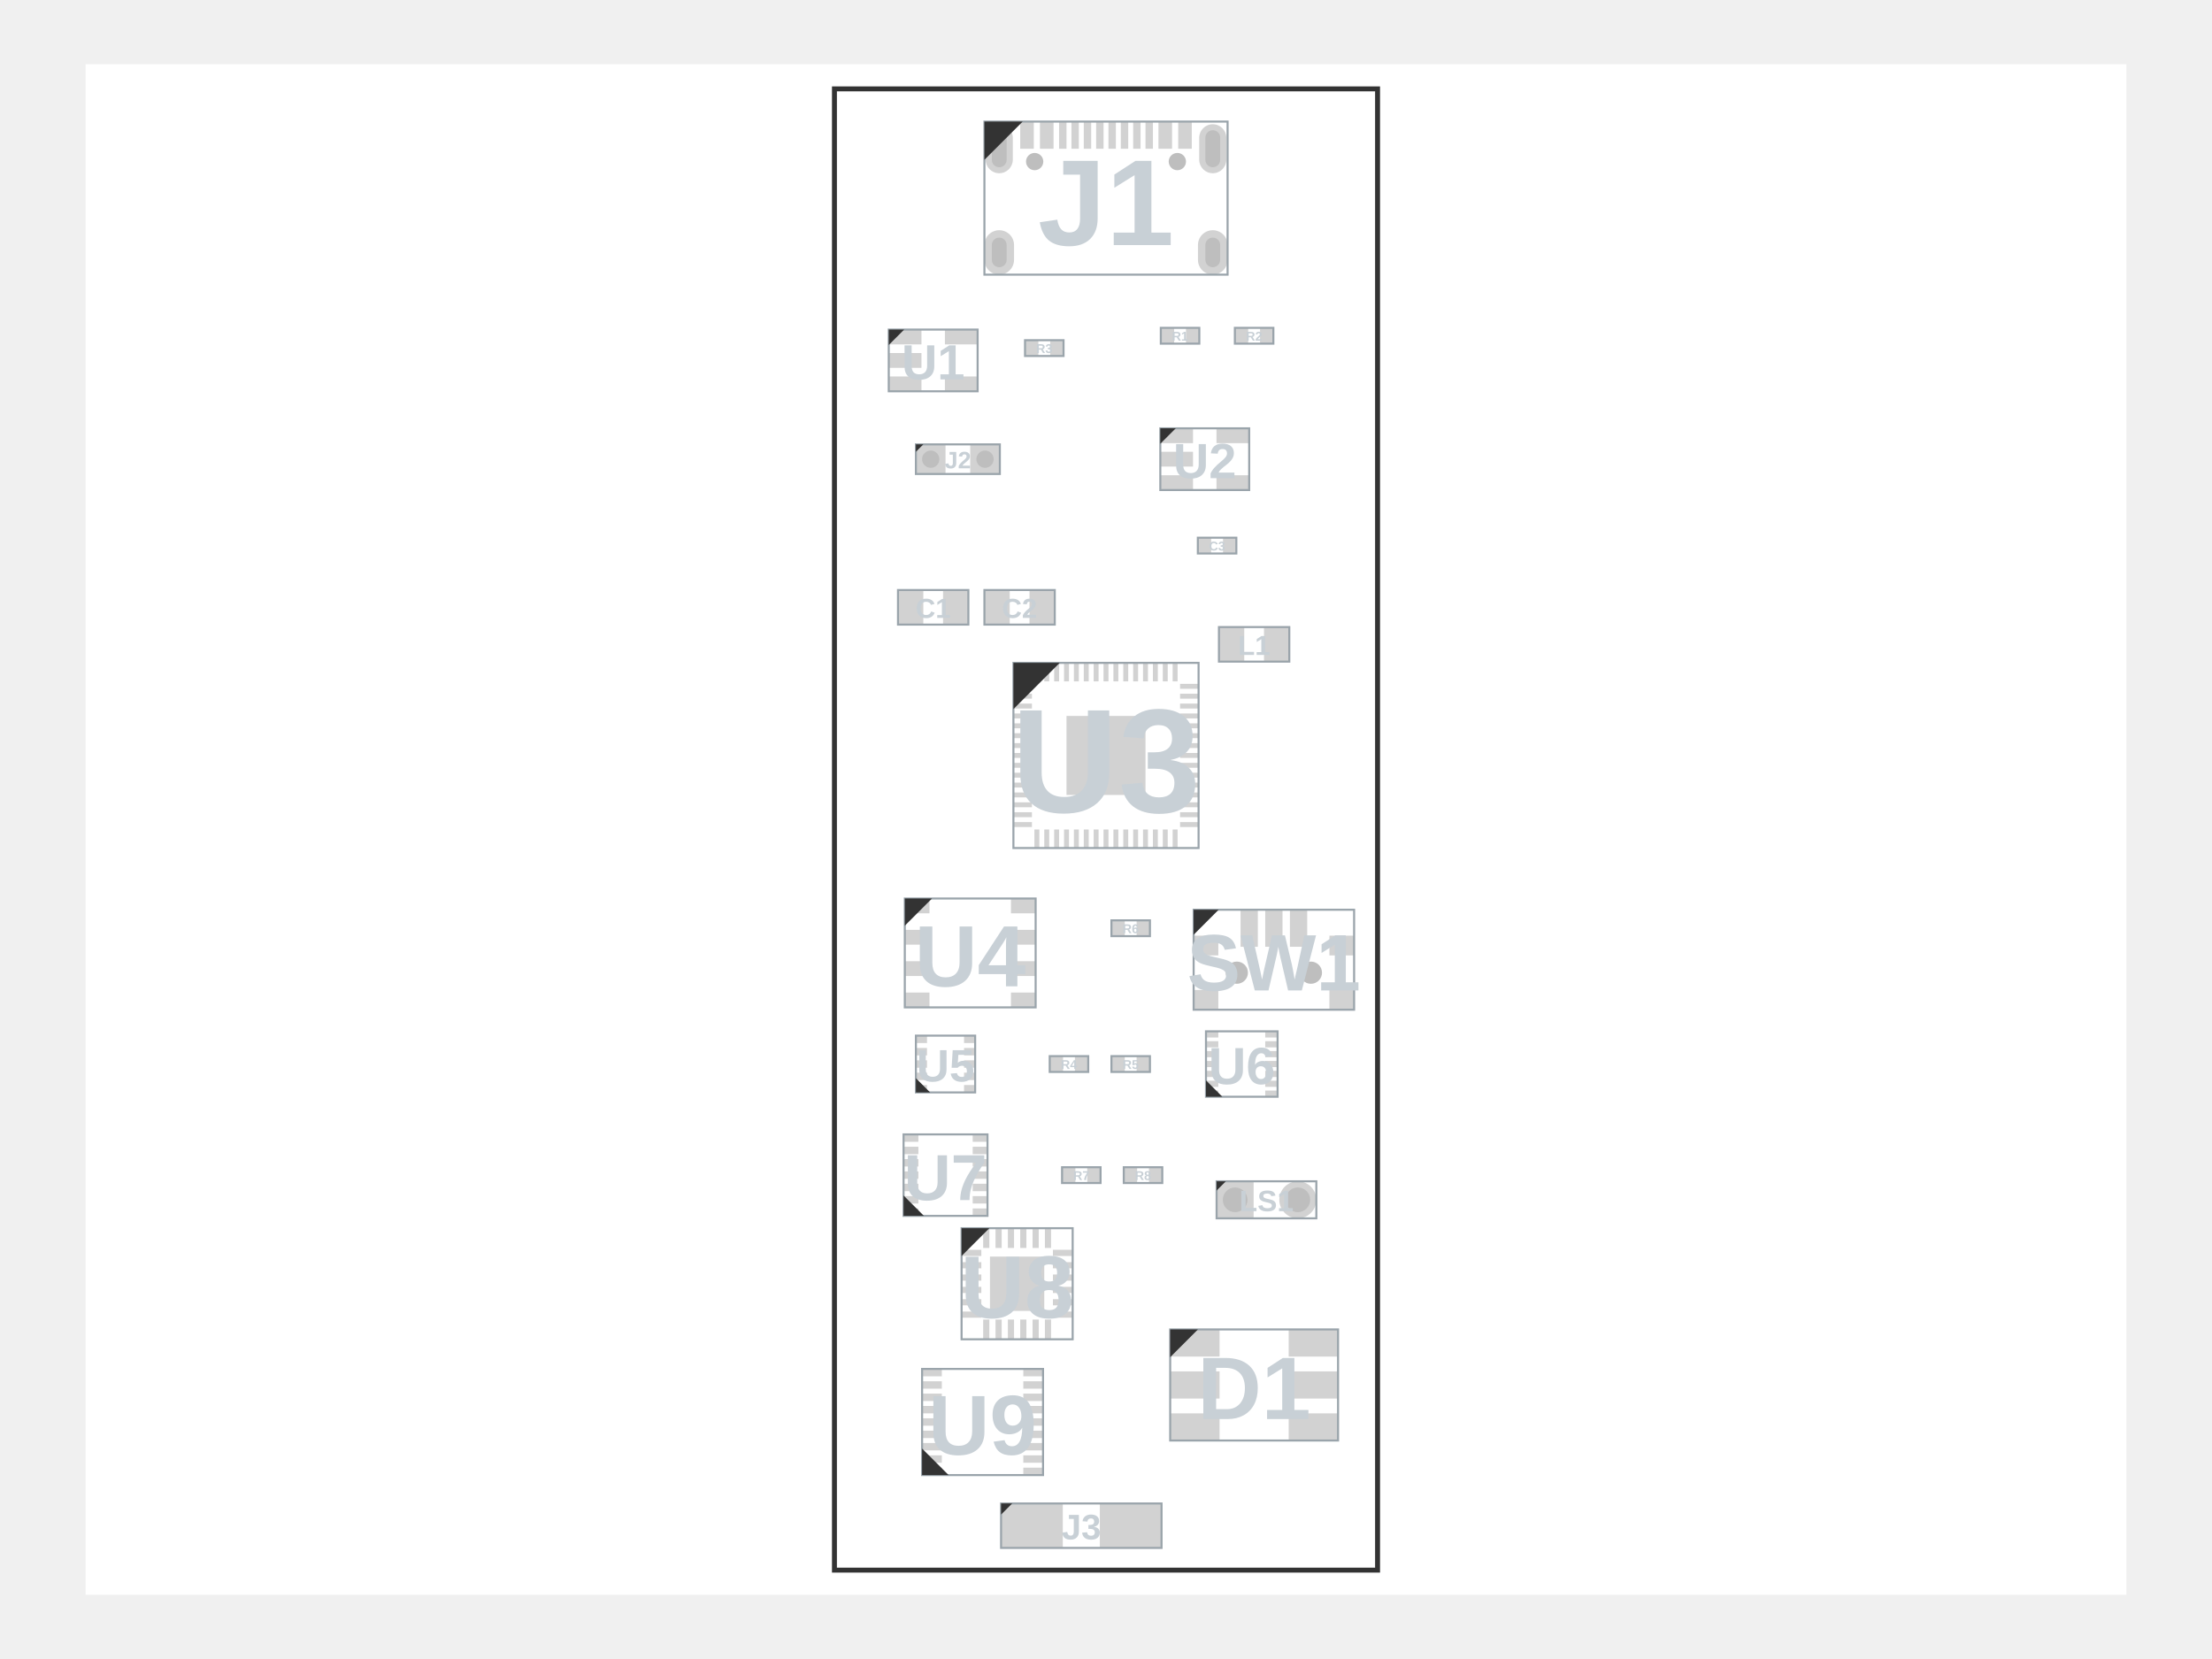
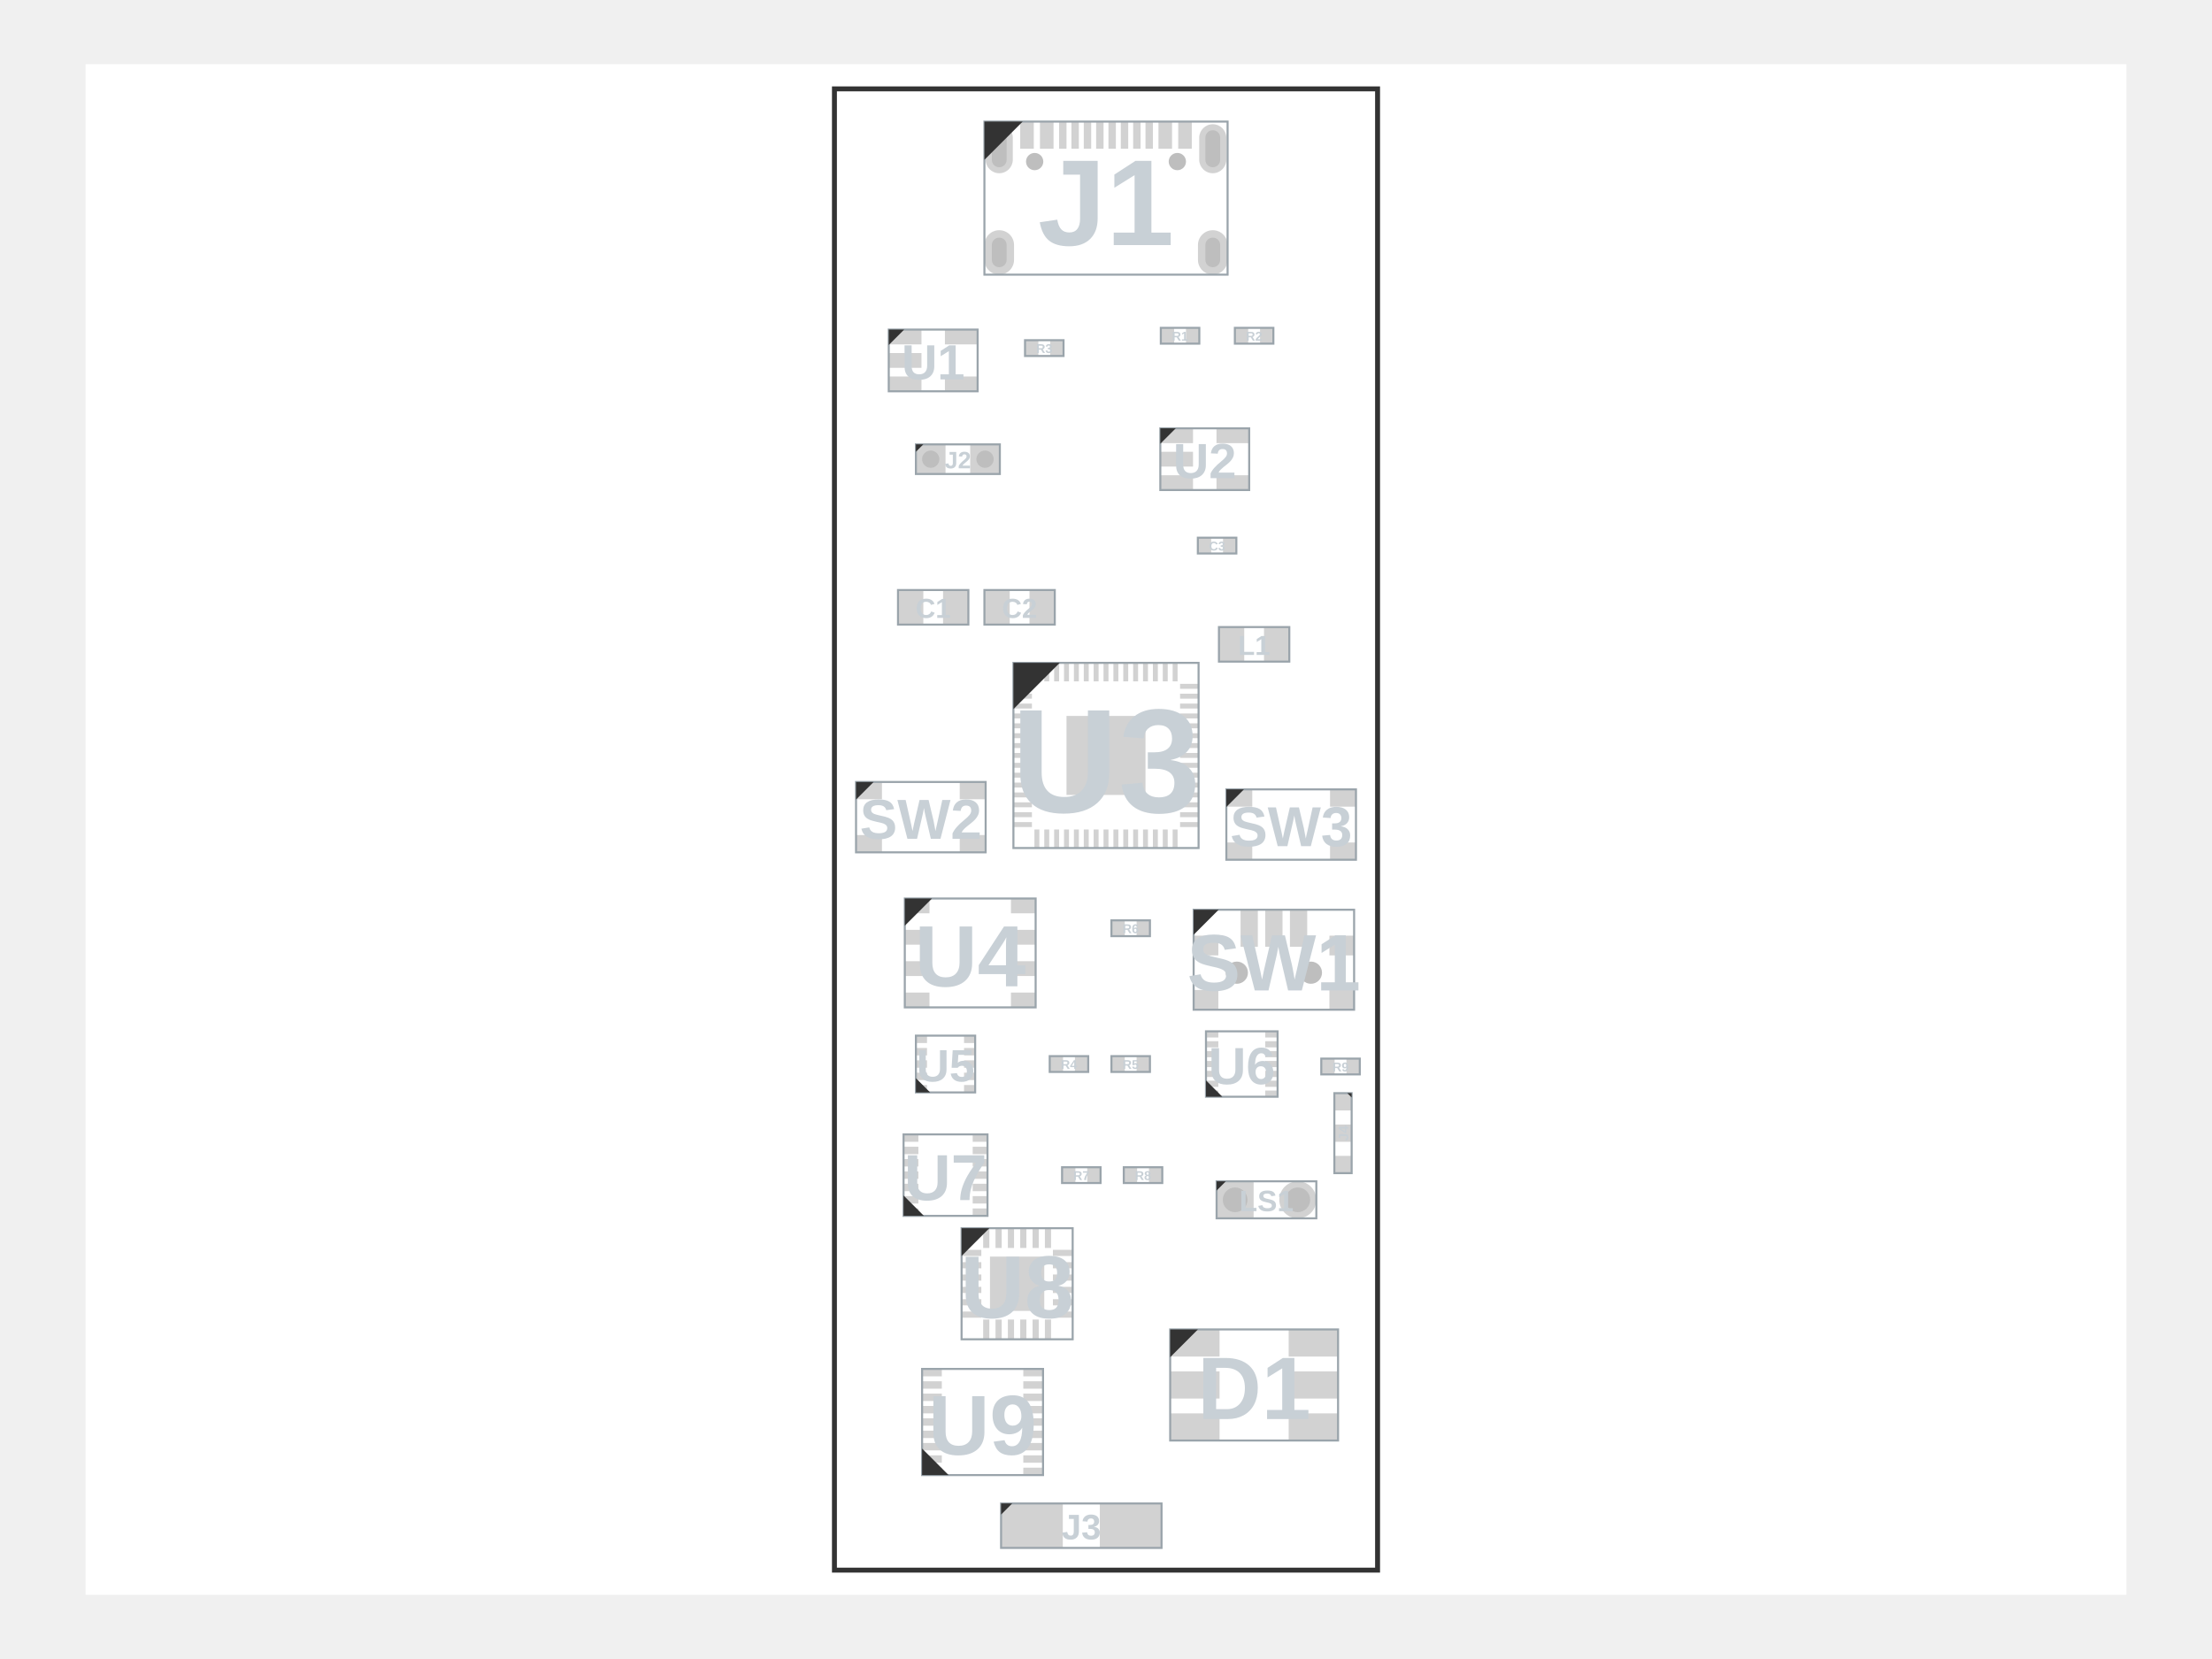
<svg xmlns="http://www.w3.org/2000/svg" width="800" height="600" viewBox="258.71 -25.16 282.58 650.32">
  <style>
              .assembly-component { 
                fill: none; 
                stroke: #9aa4ab; 
              }
              .assembly-board { 
                fill: #0f1214; 
                stroke: #9aa4ab; 
                stroke-opacity: 0.8;
              }
              .assembly-component-label { 
                fill: #c8d0d6; 
                font-family: Arial, serif;
                font-weight: bold;
                dominant-baseline: middle;
                text-anchor: middle;
              }
              .assembly-boundary { 
                fill: none; 
                stroke: #fff;
                stroke-width: 0.2; 
              }
            </style>
  <rect fill="#fff" x="0" y="0" width="800" height="600" />
  <rect class="assembly-boundary" x="293.548" y="9.677" width="212.903" height="580.645" />
  <path class="pcb-board" d="M 293.548 590.323 L 506.452 590.323 L 506.452 9.677 L 293.548 9.677 Z" fill="none" stroke="rgb(0,0,0)" stroke-opacity="0.8" stroke-width="1.935" />
  <g>
    <path class="assembly-hole-outer" fill="rgb(210, 210, 210)" d="M352.823,28.79 v8.71 a5.323,5.323 0 0 0 10.645,0 v-8.71 a5.323,5.323 0 0 0 -10.645,0 z" />
    <path class="assembly-hole-inner" fill="rgb(190, 190, 190)" d="M355.242,28.79 v8.71 a2.903,2.903 0 0 0 5.806,0 v-8.71 a2.903,2.903 0 0 0 -5.806,0 z" />
  </g>
  <g>
    <path class="assembly-hole-outer" fill="rgb(210, 210, 210)" d="M436.532,28.79 v8.71 a5.323,5.323 0 0 0 10.645,0 v-8.71 a5.323,5.323 0 0 0 -10.645,0 z" />
    <path class="assembly-hole-inner" fill="rgb(190, 190, 190)" d="M438.952,28.79 v8.71 a2.903,2.903 0 0 0 5.806,0 v-8.71 a2.903,2.903 0 0 0 -5.806,0 z" />
  </g>
  <g>
    <path class="assembly-hole-outer" fill="rgb(210, 210, 210)" d="M352.339,70.887 v5.806 a5.806,5.806 0 0 0 11.613,0 v-5.806 a5.806,5.806 0 0 0 -11.613,0 z" />
    <path class="assembly-hole-inner" fill="rgb(190, 190, 190)" d="M355.242,70.887 v5.806 a2.903,2.903 0 0 0 5.806,0 v-5.806 a2.903,2.903 0 0 0 -5.806,0 z" />
  </g>
  <g>
    <path class="assembly-hole-outer" fill="rgb(210, 210, 210)" d="M436.048,70.887 v5.806 a5.806,5.806 0 0 0 11.613,0 v-5.806 a5.806,5.806 0 0 0 -11.613,0 z" />
    <path class="assembly-hole-inner" fill="rgb(190, 190, 190)" d="M438.952,70.887 v5.806 a2.903,2.903 0 0 0 5.806,0 v-5.806 a2.903,2.903 0 0 0 -5.806,0 z" />
  </g>
  <g>
    <rect class="assembly-hole-outer-pad" fill="rgb(210, 210, 210)" x="325.484" y="149.032" width="11.613" height="11.613" />
    <circle class="assembly-hole-inner" fill="rgb(190, 190, 190)" cx="331.29" cy="154.839" r="3.387" />
  </g>
  <g>
    <rect class="assembly-hole-outer-pad" fill="rgb(210, 210, 210)" x="346.774" y="149.032" width="11.613" height="11.613" />
    <circle class="assembly-hole-inner" fill="rgb(190, 190, 190)" cx="352.581" cy="154.839" r="3.387" />
  </g>
  <g>
    <rect class="assembly-hole-outer-pad" fill="rgb(210, 210, 210)" x="443.355" y="437.903" width="14.516" height="14.516" />
    <circle class="assembly-hole-inner" fill="rgb(190, 190, 190)" cx="450.613" cy="445.161" r="4.839" />
  </g>
  <g>
    <circle class="assembly-hole-outer" fill="rgb(210, 210, 210)" cx="475.194" cy="445.161" r="7.258" />
    <circle class="assembly-hole-inner" fill="rgb(190, 190, 190)" cx="475.194" cy="445.161" r="4.839" />
  </g>
  <circle class="assembly-hole" cx="372.032" cy="38.177" r="3.387" fill="rgb(190, 190, 190)" />
  <circle class="assembly-hole" cx="427.968" cy="38.177" r="3.387" fill="rgb(190, 190, 190)" />
  <circle class="assembly-hole" cx="451.29" cy="356.129" r="4.355" fill="rgb(190, 190, 190)" />
  <circle class="assembly-hole" cx="480.323" cy="356.129" r="4.355" fill="rgb(190, 190, 190)" />
  <rect class="assembly-pad" fill="rgb(210, 210, 210)" x="366.371" y="22.5" width="5.323" height="10.645" data-layer="top" />
  <rect class="assembly-pad" fill="rgb(210, 210, 210)" x="374.113" y="22.5" width="5.323" height="10.645" data-layer="top" />
  <rect class="assembly-pad" fill="rgb(210, 210, 210)" x="381.613" y="22.5" width="2.903" height="10.645" data-layer="top" />
  <rect class="assembly-pad" fill="rgb(210, 210, 210)" x="386.452" y="22.5" width="2.903" height="10.645" data-layer="top" />
  <rect class="assembly-pad" fill="rgb(210, 210, 210)" x="391.29" y="22.5" width="2.903" height="10.645" data-layer="top" />
  <rect class="assembly-pad" fill="rgb(210, 210, 210)" x="396.129" y="22.5" width="2.903" height="10.645" data-layer="top" />
  <rect class="assembly-pad" fill="rgb(210, 210, 210)" x="400.968" y="22.5" width="2.903" height="10.645" data-layer="top" />
  <rect class="assembly-pad" fill="rgb(210, 210, 210)" x="405.806" y="22.5" width="2.903" height="10.645" data-layer="top" />
  <rect class="assembly-pad" fill="rgb(210, 210, 210)" x="410.645" y="22.5" width="2.903" height="10.645" data-layer="top" />
  <rect class="assembly-pad" fill="rgb(210, 210, 210)" x="415.484" y="22.5" width="2.903" height="10.645" data-layer="top" />
  <rect class="assembly-pad" fill="rgb(210, 210, 210)" x="420.565" y="22.5" width="5.323" height="10.645" data-layer="top" />
  <rect class="assembly-pad" fill="rgb(210, 210, 210)" x="428.306" y="22.5" width="5.323" height="10.645" data-layer="top" />
  <rect class="assembly-pad" fill="rgb(210, 210, 210)" x="421.484" y="103.355" width="5.226" height="6.194" data-layer="top" />
  <rect class="assembly-pad" fill="rgb(210, 210, 210)" x="431.355" y="103.355" width="5.226" height="6.194" data-layer="top" />
  <rect class="assembly-pad" fill="rgb(210, 210, 210)" x="450.516" y="103.355" width="5.226" height="6.194" data-layer="top" />
  <rect class="assembly-pad" fill="rgb(210, 210, 210)" x="460.387" y="103.355" width="5.226" height="6.194" data-layer="top" />
  <rect class="assembly-pad" fill="rgb(210, 210, 210)" x="314.839" y="104.032" width="12.823" height="5.806" data-layer="top" />
  <rect class="assembly-pad" fill="rgb(210, 210, 210)" x="314.839" y="113.226" width="12.823" height="5.806" data-layer="top" />
  <rect class="assembly-pad" fill="rgb(210, 210, 210)" x="314.839" y="122.419" width="12.823" height="5.806" data-layer="top" />
  <rect class="assembly-pad" fill="rgb(210, 210, 210)" x="336.855" y="122.419" width="12.823" height="5.806" data-layer="top" />
  <rect class="assembly-pad" fill="rgb(210, 210, 210)" x="336.855" y="104.032" width="12.823" height="5.806" data-layer="top" />
  <rect class="assembly-pad" fill="rgb(210, 210, 210)" x="368.258" y="108.194" width="5.226" height="6.194" data-layer="top" />
  <rect class="assembly-pad" fill="rgb(210, 210, 210)" x="378.129" y="108.194" width="5.226" height="6.194" data-layer="top" />
  <rect class="assembly-pad" fill="rgb(210, 210, 210)" x="421.29" y="142.742" width="12.823" height="5.806" data-layer="top" />
  <rect class="assembly-pad" fill="rgb(210, 210, 210)" x="421.29" y="151.935" width="12.823" height="5.806" data-layer="top" />
  <rect class="assembly-pad" fill="rgb(210, 210, 210)" x="421.29" y="161.129" width="12.823" height="5.806" data-layer="top" />
  <rect class="assembly-pad" fill="rgb(210, 210, 210)" x="443.306" y="161.129" width="12.823" height="5.806" data-layer="top" />
  <rect class="assembly-pad" fill="rgb(210, 210, 210)" x="443.306" y="142.742" width="12.823" height="5.806" data-layer="top" />
  <rect class="assembly-pad" fill="rgb(210, 210, 210)" x="318.468" y="206.129" width="9.919" height="13.548" data-layer="top" />
  <rect class="assembly-pad" fill="rgb(210, 210, 210)" x="336.129" y="206.129" width="9.919" height="13.548" data-layer="top" />
  <rect class="assembly-pad" fill="rgb(210, 210, 210)" x="352.339" y="206.129" width="9.919" height="13.548" data-layer="top" />
  <rect class="assembly-pad" fill="rgb(210, 210, 210)" x="370" y="206.129" width="9.919" height="13.548" data-layer="top" />
  <rect class="assembly-pad" fill="rgb(210, 210, 210)" x="363.71" y="242.903" width="7.258" height="1.935" data-layer="top" />
  <rect class="assembly-pad" fill="rgb(210, 210, 210)" x="363.71" y="246.774" width="7.258" height="1.935" data-layer="top" />
  <rect class="assembly-pad" fill="rgb(210, 210, 210)" x="363.71" y="250.645" width="7.258" height="1.935" data-layer="top" />
  <rect class="assembly-pad" fill="rgb(210, 210, 210)" x="363.71" y="254.516" width="7.258" height="1.935" data-layer="top" />
  <rect class="assembly-pad" fill="rgb(210, 210, 210)" x="363.71" y="258.387" width="7.258" height="1.935" data-layer="top" />
  <rect class="assembly-pad" fill="rgb(210, 210, 210)" x="363.71" y="262.258" width="7.258" height="1.935" data-layer="top" />
  <rect class="assembly-pad" fill="rgb(210, 210, 210)" x="363.71" y="266.129" width="7.258" height="1.935" data-layer="top" />
  <rect class="assembly-pad" fill="rgb(210, 210, 210)" x="363.71" y="270" width="7.258" height="1.935" data-layer="top" />
  <rect class="assembly-pad" fill="rgb(210, 210, 210)" x="363.71" y="273.871" width="7.258" height="1.935" data-layer="top" />
  <rect class="assembly-pad" fill="rgb(210, 210, 210)" x="363.71" y="277.742" width="7.258" height="1.935" data-layer="top" />
  <rect class="assembly-pad" fill="rgb(210, 210, 210)" x="363.71" y="281.613" width="7.258" height="1.935" data-layer="top" />
  <rect class="assembly-pad" fill="rgb(210, 210, 210)" x="363.71" y="285.484" width="7.258" height="1.935" data-layer="top" />
  <rect class="assembly-pad" fill="rgb(210, 210, 210)" x="363.71" y="289.355" width="7.258" height="1.935" data-layer="top" />
  <rect class="assembly-pad" fill="rgb(210, 210, 210)" x="363.71" y="293.226" width="7.258" height="1.935" data-layer="top" />
  <rect class="assembly-pad" fill="rgb(210, 210, 210)" x="363.71" y="297.097" width="7.258" height="1.935" data-layer="top" />
  <rect class="assembly-pad" fill="rgb(210, 210, 210)" x="371.935" y="300" width="1.935" height="7.258" data-layer="top" />
  <rect class="assembly-pad" fill="rgb(210, 210, 210)" x="375.806" y="300" width="1.935" height="7.258" data-layer="top" />
  <rect class="assembly-pad" fill="rgb(210, 210, 210)" x="379.677" y="300" width="1.935" height="7.258" data-layer="top" />
  <rect class="assembly-pad" fill="rgb(210, 210, 210)" x="383.548" y="300" width="1.935" height="7.258" data-layer="top" />
  <rect class="assembly-pad" fill="rgb(210, 210, 210)" x="387.419" y="300" width="1.935" height="7.258" data-layer="top" />
  <rect class="assembly-pad" fill="rgb(210, 210, 210)" x="391.29" y="300" width="1.935" height="7.258" data-layer="top" />
  <rect class="assembly-pad" fill="rgb(210, 210, 210)" x="395.161" y="300" width="1.935" height="7.258" data-layer="top" />
  <rect class="assembly-pad" fill="rgb(210, 210, 210)" x="399.032" y="300" width="1.935" height="7.258" data-layer="top" />
  <rect class="assembly-pad" fill="rgb(210, 210, 210)" x="402.903" y="300" width="1.935" height="7.258" data-layer="top" />
  <rect class="assembly-pad" fill="rgb(210, 210, 210)" x="406.774" y="300" width="1.935" height="7.258" data-layer="top" />
  <rect class="assembly-pad" fill="rgb(210, 210, 210)" x="410.645" y="300" width="1.935" height="7.258" data-layer="top" />
  <rect class="assembly-pad" fill="rgb(210, 210, 210)" x="414.516" y="300" width="1.935" height="7.258" data-layer="top" />
  <rect class="assembly-pad" fill="rgb(210, 210, 210)" x="418.387" y="300" width="1.935" height="7.258" data-layer="top" />
  <rect class="assembly-pad" fill="rgb(210, 210, 210)" x="422.258" y="300" width="1.935" height="7.258" data-layer="top" />
  <rect class="assembly-pad" fill="rgb(210, 210, 210)" x="426.129" y="300" width="1.935" height="7.258" data-layer="top" />
  <rect class="assembly-pad" fill="rgb(210, 210, 210)" x="429.032" y="297.097" width="7.258" height="1.935" data-layer="top" />
  <rect class="assembly-pad" fill="rgb(210, 210, 210)" x="429.032" y="293.226" width="7.258" height="1.935" data-layer="top" />
  <rect class="assembly-pad" fill="rgb(210, 210, 210)" x="429.032" y="289.355" width="7.258" height="1.935" data-layer="top" />
  <rect class="assembly-pad" fill="rgb(210, 210, 210)" x="429.032" y="285.484" width="7.258" height="1.935" data-layer="top" />
  <rect class="assembly-pad" fill="rgb(210, 210, 210)" x="429.032" y="281.613" width="7.258" height="1.935" data-layer="top" />
  <rect class="assembly-pad" fill="rgb(210, 210, 210)" x="429.032" y="277.742" width="7.258" height="1.935" data-layer="top" />
  <rect class="assembly-pad" fill="rgb(210, 210, 210)" x="429.032" y="273.871" width="7.258" height="1.935" data-layer="top" />
  <rect class="assembly-pad" fill="rgb(210, 210, 210)" x="429.032" y="270" width="7.258" height="1.935" data-layer="top" />
  <rect class="assembly-pad" fill="rgb(210, 210, 210)" x="429.032" y="266.129" width="7.258" height="1.935" data-layer="top" />
  <rect class="assembly-pad" fill="rgb(210, 210, 210)" x="429.032" y="262.258" width="7.258" height="1.935" data-layer="top" />
  <rect class="assembly-pad" fill="rgb(210, 210, 210)" x="429.032" y="258.387" width="7.258" height="1.935" data-layer="top" />
  <rect class="assembly-pad" fill="rgb(210, 210, 210)" x="429.032" y="254.516" width="7.258" height="1.935" data-layer="top" />
  <rect class="assembly-pad" fill="rgb(210, 210, 210)" x="429.032" y="250.645" width="7.258" height="1.935" data-layer="top" />
  <rect class="assembly-pad" fill="rgb(210, 210, 210)" x="429.032" y="246.774" width="7.258" height="1.935" data-layer="top" />
  <rect class="assembly-pad" fill="rgb(210, 210, 210)" x="429.032" y="242.903" width="7.258" height="1.935" data-layer="top" />
  <rect class="assembly-pad" fill="rgb(210, 210, 210)" x="426.129" y="234.677" width="1.935" height="7.258" data-layer="top" />
  <rect class="assembly-pad" fill="rgb(210, 210, 210)" x="422.258" y="234.677" width="1.935" height="7.258" data-layer="top" />
  <rect class="assembly-pad" fill="rgb(210, 210, 210)" x="418.387" y="234.677" width="1.935" height="7.258" data-layer="top" />
  <rect class="assembly-pad" fill="rgb(210, 210, 210)" x="414.516" y="234.677" width="1.935" height="7.258" data-layer="top" />
  <rect class="assembly-pad" fill="rgb(210, 210, 210)" x="410.645" y="234.677" width="1.935" height="7.258" data-layer="top" />
  <rect class="assembly-pad" fill="rgb(210, 210, 210)" x="406.774" y="234.677" width="1.935" height="7.258" data-layer="top" />
  <rect class="assembly-pad" fill="rgb(210, 210, 210)" x="402.903" y="234.677" width="1.935" height="7.258" data-layer="top" />
  <rect class="assembly-pad" fill="rgb(210, 210, 210)" x="399.032" y="234.677" width="1.935" height="7.258" data-layer="top" />
  <rect class="assembly-pad" fill="rgb(210, 210, 210)" x="395.161" y="234.677" width="1.935" height="7.258" data-layer="top" />
  <rect class="assembly-pad" fill="rgb(210, 210, 210)" x="391.29" y="234.677" width="1.935" height="7.258" data-layer="top" />
  <rect class="assembly-pad" fill="rgb(210, 210, 210)" x="387.419" y="234.677" width="1.935" height="7.258" data-layer="top" />
  <rect class="assembly-pad" fill="rgb(210, 210, 210)" x="383.548" y="234.677" width="1.935" height="7.258" data-layer="top" />
  <rect class="assembly-pad" fill="rgb(210, 210, 210)" x="379.677" y="234.677" width="1.935" height="7.258" data-layer="top" />
  <rect class="assembly-pad" fill="rgb(210, 210, 210)" x="375.806" y="234.677" width="1.935" height="7.258" data-layer="top" />
  <rect class="assembly-pad" fill="rgb(210, 210, 210)" x="371.935" y="234.677" width="1.935" height="7.258" data-layer="top" />
  <rect class="assembly-pad" fill="rgb(210, 210, 210)" x="384.516" y="255.484" width="30.968" height="30.968" data-layer="top" />
  <rect class="assembly-pad" fill="rgb(210, 210, 210)" x="436" y="185.613" width="5.226" height="6.194" data-layer="top" />
  <rect class="assembly-pad" fill="rgb(210, 210, 210)" x="445.871" y="185.613" width="5.226" height="6.194" data-layer="top" />
  <rect class="assembly-pad" fill="rgb(210, 210, 210)" x="321.129" y="327.048" width="9.677" height="5.806" data-layer="top" />
  <rect class="assembly-pad" fill="rgb(210, 210, 210)" x="321.129" y="339.339" width="9.677" height="5.806" data-layer="top" />
  <rect class="assembly-pad" fill="rgb(210, 210, 210)" x="321.129" y="351.629" width="9.677" height="5.806" data-layer="top" />
  <rect class="assembly-pad" fill="rgb(210, 210, 210)" x="321.129" y="363.919" width="9.677" height="5.806" data-layer="top" />
  <rect class="assembly-pad" fill="rgb(210, 210, 210)" x="362.742" y="363.919" width="9.677" height="5.806" data-layer="top" />
  <rect class="assembly-pad" fill="rgb(210, 210, 210)" x="362.742" y="351.629" width="9.677" height="5.806" data-layer="top" />
  <rect class="assembly-pad" fill="rgb(210, 210, 210)" x="362.742" y="339.339" width="9.677" height="5.806" data-layer="top" />
  <rect class="assembly-pad" fill="rgb(210, 210, 210)" x="362.742" y="327.048" width="9.677" height="5.806" data-layer="top" />
  <rect class="assembly-pad" fill="rgb(210, 210, 210)" x="325.484" y="400.161" width="4.355" height="2.903" data-layer="top" />
  <rect class="assembly-pad" fill="rgb(210, 210, 210)" x="325.484" y="395.323" width="4.355" height="2.903" data-layer="top" />
  <rect class="assembly-pad" fill="rgb(210, 210, 210)" x="325.484" y="390.484" width="4.355" height="2.903" data-layer="top" />
  <rect class="assembly-pad" fill="rgb(210, 210, 210)" x="325.484" y="385.645" width="4.355" height="2.903" data-layer="top" />
  <rect class="assembly-pad" fill="rgb(210, 210, 210)" x="325.484" y="380.806" width="4.355" height="2.903" data-layer="top" />
  <rect class="assembly-pad" fill="rgb(210, 210, 210)" x="344.355" y="380.806" width="4.355" height="2.903" data-layer="top" />
  <rect class="assembly-pad" fill="rgb(210, 210, 210)" x="344.355" y="385.645" width="4.355" height="2.903" data-layer="top" />
  <rect class="assembly-pad" fill="rgb(210, 210, 210)" x="344.355" y="390.484" width="4.355" height="2.903" data-layer="top" />
  <rect class="assembly-pad" fill="rgb(210, 210, 210)" x="344.355" y="395.323" width="4.355" height="2.903" data-layer="top" />
  <rect class="assembly-pad" fill="rgb(210, 210, 210)" x="344.355" y="400.161" width="4.355" height="2.903" data-layer="top" />
  <rect class="assembly-pad" fill="rgb(210, 210, 210)" x="377.935" y="388.839" width="5.226" height="6.194" data-layer="top" />
  <rect class="assembly-pad" fill="rgb(210, 210, 210)" x="387.806" y="388.839" width="5.226" height="6.194" data-layer="top" />
  <rect class="assembly-pad" fill="rgb(210, 210, 210)" x="402.129" y="388.839" width="5.226" height="6.194" data-layer="top" />
  <rect class="assembly-pad" fill="rgb(210, 210, 210)" x="412" y="388.839" width="5.226" height="6.194" data-layer="top" />
  <rect class="assembly-pad" fill="rgb(210, 210, 210)" x="439.194" y="402.339" width="4.839" height="2.419" data-layer="top" />
  <rect class="assembly-pad" fill="rgb(210, 210, 210)" x="439.194" y="398.468" width="4.839" height="2.419" data-layer="top" />
  <rect class="assembly-pad" fill="rgb(210, 210, 210)" x="439.194" y="394.597" width="4.839" height="2.419" data-layer="top" />
  <rect class="assembly-pad" fill="rgb(210, 210, 210)" x="439.194" y="390.726" width="4.839" height="2.419" data-layer="top" />
  <rect class="assembly-pad" fill="rgb(210, 210, 210)" x="439.194" y="386.855" width="4.839" height="2.419" data-layer="top" />
  <rect class="assembly-pad" fill="rgb(210, 210, 210)" x="439.194" y="382.984" width="4.839" height="2.419" data-layer="top" />
  <rect class="assembly-pad" fill="rgb(210, 210, 210)" x="439.194" y="379.113" width="4.839" height="2.419" data-layer="top" />
  <rect class="assembly-pad" fill="rgb(210, 210, 210)" x="462.419" y="379.113" width="4.839" height="2.419" data-layer="top" />
  <rect class="assembly-pad" fill="rgb(210, 210, 210)" x="462.419" y="382.984" width="4.839" height="2.419" data-layer="top" />
  <rect class="assembly-pad" fill="rgb(210, 210, 210)" x="462.419" y="386.855" width="4.839" height="2.419" data-layer="top" />
  <rect class="assembly-pad" fill="rgb(210, 210, 210)" x="462.419" y="390.726" width="4.839" height="2.419" data-layer="top" />
  <rect class="assembly-pad" fill="rgb(210, 210, 210)" x="462.419" y="394.597" width="4.839" height="2.419" data-layer="top" />
  <rect class="assembly-pad" fill="rgb(210, 210, 210)" x="462.419" y="398.468" width="4.839" height="2.419" data-layer="top" />
  <rect class="assembly-pad" fill="rgb(210, 210, 210)" x="462.419" y="402.339" width="4.839" height="2.419" data-layer="top" />
  <rect class="assembly-pad" fill="rgb(210, 210, 210)" x="320.645" y="448.548" width="5.806" height="2.903" data-layer="top" />
  <rect class="assembly-pad" fill="rgb(210, 210, 210)" x="320.645" y="443.71" width="5.806" height="2.903" data-layer="top" />
  <rect class="assembly-pad" fill="rgb(210, 210, 210)" x="320.645" y="438.871" width="5.806" height="2.903" data-layer="top" />
  <rect class="assembly-pad" fill="rgb(210, 210, 210)" x="320.645" y="434.032" width="5.806" height="2.903" data-layer="top" />
  <rect class="assembly-pad" fill="rgb(210, 210, 210)" x="320.645" y="429.194" width="5.806" height="2.903" data-layer="top" />
  <rect class="assembly-pad" fill="rgb(210, 210, 210)" x="320.645" y="424.355" width="5.806" height="2.903" data-layer="top" />
  <rect class="assembly-pad" fill="rgb(210, 210, 210)" x="320.645" y="419.516" width="5.806" height="2.903" data-layer="top" />
  <rect class="assembly-pad" fill="rgb(210, 210, 210)" x="347.742" y="419.516" width="5.806" height="2.903" data-layer="top" />
  <rect class="assembly-pad" fill="rgb(210, 210, 210)" x="347.742" y="424.355" width="5.806" height="2.903" data-layer="top" />
  <rect class="assembly-pad" fill="rgb(210, 210, 210)" x="347.742" y="429.194" width="5.806" height="2.903" data-layer="top" />
  <rect class="assembly-pad" fill="rgb(210, 210, 210)" x="347.742" y="434.032" width="5.806" height="2.903" data-layer="top" />
  <rect class="assembly-pad" fill="rgb(210, 210, 210)" x="347.742" y="438.871" width="5.806" height="2.903" data-layer="top" />
  <rect class="assembly-pad" fill="rgb(210, 210, 210)" x="347.742" y="443.71" width="5.806" height="2.903" data-layer="top" />
  <rect class="assembly-pad" fill="rgb(210, 210, 210)" x="347.742" y="448.548" width="5.806" height="2.903" data-layer="top" />
  <rect class="assembly-pad" fill="rgb(210, 210, 210)" x="343.387" y="464.758" width="7.742" height="2.419" data-layer="top" />
  <rect class="assembly-pad" fill="rgb(210, 210, 210)" x="343.387" y="469.597" width="7.742" height="2.419" data-layer="top" />
  <rect class="assembly-pad" fill="rgb(210, 210, 210)" x="343.387" y="474.435" width="7.742" height="2.419" data-layer="top" />
  <rect class="assembly-pad" fill="rgb(210, 210, 210)" x="343.387" y="479.274" width="7.742" height="2.419" data-layer="top" />
  <rect class="assembly-pad" fill="rgb(210, 210, 210)" x="343.387" y="484.113" width="7.742" height="2.419" data-layer="top" />
  <rect class="assembly-pad" fill="rgb(210, 210, 210)" x="343.387" y="488.952" width="7.742" height="2.419" data-layer="top" />
  <rect class="assembly-pad" fill="rgb(210, 210, 210)" x="351.855" y="492.097" width="2.419" height="7.742" data-layer="top" />
  <rect class="assembly-pad" fill="rgb(210, 210, 210)" x="356.694" y="492.097" width="2.419" height="7.742" data-layer="top" />
  <rect class="assembly-pad" fill="rgb(210, 210, 210)" x="361.532" y="492.097" width="2.419" height="7.742" data-layer="top" />
  <rect class="assembly-pad" fill="rgb(210, 210, 210)" x="366.371" y="492.097" width="2.419" height="7.742" data-layer="top" />
  <rect class="assembly-pad" fill="rgb(210, 210, 210)" x="371.21" y="492.097" width="2.419" height="7.742" data-layer="top" />
  <rect class="assembly-pad" fill="rgb(210, 210, 210)" x="376.048" y="492.097" width="2.419" height="7.742" data-layer="top" />
  <rect class="assembly-pad" fill="rgb(210, 210, 210)" x="379.194" y="488.952" width="7.742" height="2.419" data-layer="top" />
  <rect class="assembly-pad" fill="rgb(210, 210, 210)" x="379.194" y="484.113" width="7.742" height="2.419" data-layer="top" />
  <rect class="assembly-pad" fill="rgb(210, 210, 210)" x="379.194" y="479.274" width="7.742" height="2.419" data-layer="top" />
  <rect class="assembly-pad" fill="rgb(210, 210, 210)" x="379.194" y="474.435" width="7.742" height="2.419" data-layer="top" />
  <rect class="assembly-pad" fill="rgb(210, 210, 210)" x="379.194" y="469.597" width="7.742" height="2.419" data-layer="top" />
  <rect class="assembly-pad" fill="rgb(210, 210, 210)" x="379.194" y="464.758" width="7.742" height="2.419" data-layer="top" />
  <rect class="assembly-pad" fill="rgb(210, 210, 210)" x="376.048" y="456.29" width="2.419" height="7.742" data-layer="top" />
  <rect class="assembly-pad" fill="rgb(210, 210, 210)" x="371.21" y="456.29" width="2.419" height="7.742" data-layer="top" />
  <rect class="assembly-pad" fill="rgb(210, 210, 210)" x="366.371" y="456.29" width="2.419" height="7.742" data-layer="top" />
  <rect class="assembly-pad" fill="rgb(210, 210, 210)" x="361.532" y="456.29" width="2.419" height="7.742" data-layer="top" />
  <rect class="assembly-pad" fill="rgb(210, 210, 210)" x="356.694" y="456.29" width="2.419" height="7.742" data-layer="top" />
  <rect class="assembly-pad" fill="rgb(210, 210, 210)" x="351.855" y="456.29" width="2.419" height="7.742" data-layer="top" />
  <rect class="assembly-pad" fill="rgb(210, 210, 210)" x="354.516" y="467.419" width="21.29" height="21.29" data-layer="top" />
  <rect class="assembly-pad" fill="rgb(210, 210, 210)" x="358.871" y="564.194" width="24.194" height="17.419" data-layer="top" />
  <rect class="assembly-pad" fill="rgb(210, 210, 210)" x="397.581" y="564.194" width="24.194" height="17.419" data-layer="top" />
  <rect class="assembly-pad" fill="rgb(210, 210, 210)" x="327.903" y="550.161" width="7.742" height="2.903" data-layer="top" />
  <rect class="assembly-pad" fill="rgb(210, 210, 210)" x="327.903" y="545.323" width="7.742" height="2.903" data-layer="top" />
  <rect class="assembly-pad" fill="rgb(210, 210, 210)" x="327.903" y="540.484" width="7.742" height="2.903" data-layer="top" />
  <rect class="assembly-pad" fill="rgb(210, 210, 210)" x="327.903" y="535.645" width="7.742" height="2.903" data-layer="top" />
  <rect class="assembly-pad" fill="rgb(210, 210, 210)" x="327.903" y="530.806" width="7.742" height="2.903" data-layer="top" />
  <rect class="assembly-pad" fill="rgb(210, 210, 210)" x="327.903" y="525.968" width="7.742" height="2.903" data-layer="top" />
  <rect class="assembly-pad" fill="rgb(210, 210, 210)" x="327.903" y="521.129" width="7.742" height="2.903" data-layer="top" />
  <rect class="assembly-pad" fill="rgb(210, 210, 210)" x="327.903" y="516.29" width="7.742" height="2.903" data-layer="top" />
  <rect class="assembly-pad" fill="rgb(210, 210, 210)" x="327.903" y="511.452" width="7.742" height="2.903" data-layer="top" />
  <rect class="assembly-pad" fill="rgb(210, 210, 210)" x="367.581" y="511.452" width="7.742" height="2.903" data-layer="top" />
  <rect class="assembly-pad" fill="rgb(210, 210, 210)" x="367.581" y="516.29" width="7.742" height="2.903" data-layer="top" />
  <rect class="assembly-pad" fill="rgb(210, 210, 210)" x="367.581" y="521.129" width="7.742" height="2.903" data-layer="top" />
  <rect class="assembly-pad" fill="rgb(210, 210, 210)" x="367.581" y="525.968" width="7.742" height="2.903" data-layer="top" />
  <rect class="assembly-pad" fill="rgb(210, 210, 210)" x="367.581" y="530.806" width="7.742" height="2.903" data-layer="top" />
  <rect class="assembly-pad" fill="rgb(210, 210, 210)" x="367.581" y="535.645" width="7.742" height="2.903" data-layer="top" />
  <rect class="assembly-pad" fill="rgb(210, 210, 210)" x="367.581" y="540.484" width="7.742" height="2.903" data-layer="top" />
  <rect class="assembly-pad" fill="rgb(210, 210, 210)" x="367.581" y="545.323" width="7.742" height="2.903" data-layer="top" />
  <rect class="assembly-pad" fill="rgb(210, 210, 210)" x="367.581" y="550.161" width="7.742" height="2.903" data-layer="top" />
  <rect class="assembly-pad" fill="rgb(210, 210, 210)" x="425.161" y="495.968" width="19.355" height="10.645" data-layer="top" />
  <rect class="assembly-pad" fill="rgb(210, 210, 210)" x="471.613" y="495.968" width="19.355" height="10.645" data-layer="top" />
  <rect class="assembly-pad" fill="rgb(210, 210, 210)" x="425.161" y="512.419" width="19.355" height="10.645" data-layer="top" />
  <rect class="assembly-pad" fill="rgb(210, 210, 210)" x="471.613" y="512.419" width="19.355" height="10.645" data-layer="top" />
  <rect class="assembly-pad" fill="rgb(210, 210, 210)" x="425.161" y="528.871" width="19.355" height="10.645" data-layer="top" />
  <rect class="assembly-pad" fill="rgb(210, 210, 210)" x="471.613" y="528.871" width="19.355" height="10.645" data-layer="top" />
  <rect class="assembly-pad" fill="rgb(210, 210, 210)" x="452.742" y="331.452" width="6.774" height="14.516" data-layer="top" />
  <rect class="assembly-pad" fill="rgb(210, 210, 210)" x="462.419" y="331.452" width="6.774" height="14.516" data-layer="top" />
  <rect class="assembly-pad" fill="rgb(210, 210, 210)" x="472.097" y="331.452" width="6.774" height="14.516" data-layer="top" />
  <rect class="assembly-pad" fill="rgb(210, 210, 210)" x="434.355" y="341.613" width="9.677" height="7.742" data-layer="top" />
  <rect class="assembly-pad" fill="rgb(210, 210, 210)" x="487.581" y="341.613" width="9.677" height="7.742" data-layer="top" />
  <rect class="assembly-pad" fill="rgb(210, 210, 210)" x="434.355" y="362.903" width="9.677" height="7.742" data-layer="top" />
  <rect class="assembly-pad" fill="rgb(210, 210, 210)" x="487.581" y="362.903" width="9.677" height="7.742" data-layer="top" />
  <rect class="assembly-pad" fill="rgb(210, 210, 210)" x="402.129" y="335.613" width="5.226" height="6.194" data-layer="top" />
  <rect class="assembly-pad" fill="rgb(210, 210, 210)" x="412" y="335.613" width="5.226" height="6.194" data-layer="top" />
+   <rect class="assembly-pad" fill="rgb(210, 210, 210)" x="302.016" y="281.371" width="10.161" height="6.774" data-layer="top" />
+   <rect class="assembly-pad" fill="rgb(210, 210, 210)" x="342.661" y="281.371" width="10.161" height="6.774" data-layer="top" />
+   <rect class="assembly-pad" fill="rgb(210, 210, 210)" x="302.016" y="302.177" width="10.161" height="6.774" data-layer="top" />
+   <rect class="assembly-pad" fill="rgb(210, 210, 210)" x="342.661" y="302.177" width="10.161" height="6.774" data-layer="top" />
+   <rect class="assembly-pad" fill="rgb(210, 210, 210)" x="447.177" y="284.274" width="10.161" height="6.774" data-layer="top" />
+   <rect class="assembly-pad" fill="rgb(210, 210, 210)" x="487.823" y="284.274" width="10.161" height="6.774" data-layer="top" />
+   <rect class="assembly-pad" fill="rgb(210, 210, 210)" x="447.177" y="305.081" width="10.161" height="6.774" data-layer="top" />
+   <rect class="assembly-pad" fill="rgb(210, 210, 210)" x="487.823" y="305.081" width="10.161" height="6.774" data-layer="top" />
+   <rect class="assembly-pad" fill="rgb(210, 210, 210)" x="484.387" y="389.806" width="5.226" height="6.194" data-layer="top" />
+   <rect class="assembly-pad" fill="rgb(210, 210, 210)" x="494.258" y="389.806" width="5.226" height="6.194" data-layer="top" />
+   <rect class="assembly-pad" fill="rgb(210, 210, 210)" x="489.516" y="403.355" width="6.774" height="6.774" data-layer="top" />
+   <rect class="assembly-pad" fill="rgb(210, 210, 210)" x="489.516" y="415.645" width="6.774" height="6.774" data-layer="top" />
+   <rect class="assembly-pad" fill="rgb(210, 210, 210)" x="489.516" y="427.935" width="6.774" height="6.774" data-layer="top" />
  <rect class="assembly-pad" fill="rgb(210, 210, 210)" x="382.774" y="432.387" width="5.226" height="6.194" data-layer="top" />
  <rect class="assembly-pad" fill="rgb(210, 210, 210)" x="392.645" y="432.387" width="5.226" height="6.194" data-layer="top" />
  <rect class="assembly-pad" fill="rgb(210, 210, 210)" x="406.968" y="432.387" width="5.226" height="6.194" data-layer="top" />
  <rect class="assembly-pad" fill="rgb(210, 210, 210)" x="416.839" y="432.387" width="5.226" height="6.194" data-layer="top" />
  <rect class="assembly-pad" fill="rgb(210, 210, 210)" x="444.274" y="220.645" width="9.919" height="13.548" data-layer="top" />
  <rect class="assembly-pad" fill="rgb(210, 210, 210)" x="461.935" y="220.645" width="9.919" height="13.548" data-layer="top" />
  <g transform="translate(400, 52.5) scale(1, -1)">
    <path class="assembly-component" d="M-47.661,-30 L47.661,-30 L47.661,30 L-47.661,30 Z" stroke-width="0.80" transform="rotate(0)" stroke-dasharray="" />
    <text x="0" y="0" class="assembly-component-label" text-anchor="middle" dy=".10em" style="pointer-events: none" font-size="48.0px" transform="scale(1, -1)">J1</text>
    <polygon class="assembly-pin1-indicator" points="-47.661,30 -32.661,30 -47.661,15" fill="#333" stroke="none" transform="rotate(0)" />
  </g>
  <g transform="translate(429.0323, 106.4516) scale(1, -1)">
    <path class="assembly-component" d="M-7.548,-3.097 L7.548,-3.097 L7.548,3.097 L-7.548,3.097 Z" stroke-width="0.80" transform="rotate(0)" stroke-dasharray="" />
    <text x="0" y="0" class="assembly-component-label" text-anchor="middle" dy=".10em" style="pointer-events: none" font-size="5.0px" transform="scale(1, -1)">R1</text>
  </g>
  <g transform="translate(458.0645, 106.4516) scale(1, -1)">
    <path class="assembly-component" d="M-7.548,-3.097 L7.548,-3.097 L7.548,3.097 L-7.548,3.097 Z" stroke-width="0.80" transform="rotate(0)" stroke-dasharray="" />
    <text x="0" y="0" class="assembly-component-label" text-anchor="middle" dy=".10em" style="pointer-events: none" font-size="5.0px" transform="scale(1, -1)">R2</text>
  </g>
  <g transform="translate(332.2581, 116.129) scale(1, -1)">
    <path class="assembly-component" d="M-17.419,-12.097 L17.419,-12.097 L17.419,12.097 L-17.419,12.097 Z" stroke-width="0.80" transform="rotate(0)" stroke-dasharray="" />
    <text x="0" y="0" class="assembly-component-label" text-anchor="middle" dy=".10em" style="pointer-events: none" font-size="19.4px" transform="scale(1, -1)">U1</text>
    <polygon class="assembly-pin1-indicator" points="-17.419,12.097 -11.371,12.097 -17.419,6.048" fill="#333" stroke="none" transform="rotate(0)" />
  </g>
  <g transform="translate(375.8065, 111.2903) scale(1, -1)">
    <path class="assembly-component" d="M-7.548,-3.097 L7.548,-3.097 L7.548,3.097 L-7.548,3.097 Z" stroke-width="0.80" transform="rotate(0)" stroke-dasharray="" />
    <text x="0" y="0" class="assembly-component-label" text-anchor="middle" dy=".10em" style="pointer-events: none" font-size="5.0px" transform="scale(1, -1)">R3</text>
  </g>
  <g transform="translate(341.9355, 154.8387) scale(1, -1)">
    <path class="assembly-component" d="M-16.452,-5.806 L16.452,-5.806 L16.452,5.806 L-16.452,5.806 Z" stroke-width="0.80" transform="rotate(0)" stroke-dasharray="" />
    <text x="0" y="0" class="assembly-component-label" text-anchor="middle" dy=".10em" style="pointer-events: none" font-size="9.3px" transform="scale(1, -1)">J2</text>
    <polygon class="assembly-pin1-indicator" points="-16.452,5.806 -13.548,5.806 -16.452,2.903" fill="#333" stroke="none" transform="rotate(0)" />
  </g>
  <g transform="translate(438.7097, 154.8387) scale(1, -1)">
    <path class="assembly-component" d="M-17.419,-12.097 L17.419,-12.097 L17.419,12.097 L-17.419,12.097 Z" stroke-width="0.80" transform="rotate(0)" stroke-dasharray="" />
    <text x="0" y="0" class="assembly-component-label" text-anchor="middle" dy=".10em" style="pointer-events: none" font-size="19.4px" transform="scale(1, -1)">U2</text>
    <polygon class="assembly-pin1-indicator" points="-17.419,12.097 -11.371,12.097 -17.419,6.048" fill="#333" stroke="none" transform="rotate(0)" />
  </g>
  <g transform="translate(332.2581, 212.9032) scale(1, -1)">
    <path class="assembly-component" d="M-13.79,-6.774 L13.79,-6.774 L13.79,6.774 L-13.79,6.774 Z" stroke-width="0.80" transform="rotate(0)" stroke-dasharray="" />
    <text x="0" y="0" class="assembly-component-label" text-anchor="middle" dy=".10em" style="pointer-events: none" font-size="10.8px" transform="scale(1, -1)">C1</text>
  </g>
  <g transform="translate(366.129, 212.9032) scale(1, -1)">
    <path class="assembly-component" d="M-13.79,-6.774 L13.79,-6.774 L13.79,6.774 L-13.79,6.774 Z" stroke-width="0.80" transform="rotate(0)" stroke-dasharray="" />
    <text x="0" y="0" class="assembly-component-label" text-anchor="middle" dy=".10em" style="pointer-events: none" font-size="10.8px" transform="scale(1, -1)">C2</text>
  </g>
  <g transform="translate(400, 270.9677) scale(1, -1)">
    <path class="assembly-component" d="M-36.29,-36.29 L36.29,-36.29 L36.29,36.29 L-36.29,36.29 Z" stroke-width="0.80" transform="rotate(0)" stroke-dasharray="" />
    <text x="0" y="0" class="assembly-component-label" text-anchor="middle" dy=".10em" style="pointer-events: none" font-size="58.0px" transform="scale(1, -1)">U3</text>
    <polygon class="assembly-pin1-indicator" points="-36.29,36.29 -18.145,36.29 -36.29,18.145" fill="#333" stroke="none" transform="rotate(0)" />
  </g>
  <g transform="translate(443.5484, 188.7097) scale(1, -1)">
    <path class="assembly-component" d="M-7.548,-3.097 L7.548,-3.097 L7.548,3.097 L-7.548,3.097 Z" stroke-width="0.80" transform="rotate(0)" stroke-dasharray="" />
    <text x="0" y="0" class="assembly-component-label" text-anchor="middle" dy=".10em" style="pointer-events: none" font-size="5.0px" transform="scale(1, -1)">C3</text>
  </g>
  <g transform="translate(346.7742, 348.3871) scale(1, -1)">
    <path class="assembly-component" d="M-25.645,-21.339 L25.645,-21.339 L25.645,21.339 L-25.645,21.339 Z" stroke-width="0.80" transform="rotate(0)" stroke-dasharray="" />
    <text x="0" y="0" class="assembly-component-label" text-anchor="middle" dy=".10em" style="pointer-events: none" font-size="34.1px" transform="scale(1, -1)">U4</text>
    <polygon class="assembly-pin1-indicator" points="-25.645,21.339 -14.976,21.339 -25.645,10.669" fill="#333" stroke="none" transform="rotate(0)" />
  </g>
  <g transform="translate(337.0968, 391.9355) scale(1, -1)">
    <path class="assembly-component" d="M-11.613,-11.129 L11.613,-11.129 L11.613,11.129 L-11.613,11.129 Z" stroke-width="0.80" transform="rotate(0)" stroke-dasharray="" />
    <text x="0" y="0" class="assembly-component-label" text-anchor="middle" dy=".10em" style="pointer-events: none" font-size="17.8px" transform="scale(1, -1)">U5</text>
    <polygon class="assembly-pin1-indicator" points="-11.613,-11.129 -6.048,-11.129 -11.613,-5.565" fill="#333" stroke="none" transform="rotate(0)" />
  </g>
  <g transform="translate(385.4839, 391.9355) scale(1, -1)">
    <path class="assembly-component" d="M-7.548,-3.097 L7.548,-3.097 L7.548,3.097 L-7.548,3.097 Z" stroke-width="0.80" transform="rotate(0)" stroke-dasharray="" />
    <text x="0" y="0" class="assembly-component-label" text-anchor="middle" dy=".10em" style="pointer-events: none" font-size="5.0px" transform="scale(1, -1)">R4</text>
  </g>
  <g transform="translate(409.6774, 391.9355) scale(1, -1)">
    <path class="assembly-component" d="M-7.548,-3.097 L7.548,-3.097 L7.548,3.097 L-7.548,3.097 Z" stroke-width="0.80" transform="rotate(0)" stroke-dasharray="" />
    <text x="0" y="0" class="assembly-component-label" text-anchor="middle" dy=".10em" style="pointer-events: none" font-size="5.0px" transform="scale(1, -1)">R5</text>
  </g>
  <g transform="translate(453.2258, 391.9355) scale(1, -1)">
    <path class="assembly-component" d="M-14.032,-12.823 L14.032,-12.823 L14.032,12.823 L-14.032,12.823 Z" stroke-width="0.80" transform="rotate(0)" stroke-dasharray="" />
    <text x="0" y="0" class="assembly-component-label" text-anchor="middle" dy=".10em" style="pointer-events: none" font-size="20.5px" transform="scale(1, -1)">U6</text>
    <polygon class="assembly-pin1-indicator" points="-14.032,-12.823 -7.621,-12.823 -14.032,-6.411" fill="#333" stroke="none" transform="rotate(0)" />
  </g>
  <g transform="translate(337.0968, 435.4839) scale(1, -1)">
    <path class="assembly-component" d="M-16.452,-15.968 L16.452,-15.968 L16.452,15.968 L-16.452,15.968 Z" stroke-width="0.80" transform="rotate(0)" stroke-dasharray="" />
    <text x="0" y="0" class="assembly-component-label" text-anchor="middle" dy=".10em" style="pointer-events: none" font-size="25.5px" transform="scale(1, -1)">U7</text>
    <polygon class="assembly-pin1-indicator" points="-16.452,-15.968 -8.468,-15.968 -16.452,-7.984" fill="#333" stroke="none" transform="rotate(0)" />
  </g>
  <g transform="translate(365.1613, 478.0645) scale(1, -1)">
    <path class="assembly-component" d="M-21.774,-21.774 L21.774,-21.774 L21.774,21.774 L-21.774,21.774 Z" stroke-width="0.80" transform="rotate(0)" stroke-dasharray="" />
    <text x="0" y="0" class="assembly-component-label" text-anchor="middle" dy=".10em" style="pointer-events: none" font-size="34.8px" transform="scale(1, -1)">U8</text>
    <polygon class="assembly-pin1-indicator" points="-21.774,21.774 -10.887,21.774 -21.774,10.887" fill="#333" stroke="none" transform="rotate(0)" />
  </g>
  <g transform="translate(390.3226, 572.9032) scale(1, -1)">
    <path class="assembly-component" d="M-31.452,-8.71 L31.452,-8.71 L31.452,8.71 L-31.452,8.71 Z" stroke-width="0.80" transform="rotate(0)" stroke-dasharray="" />
    <text x="0" y="0" class="assembly-component-label" text-anchor="middle" dy=".10em" style="pointer-events: none" font-size="13.9px" transform="scale(1, -1)">J3</text>
    <polygon class="assembly-pin1-indicator" points="-31.452,8.71 -27.097,8.71 -31.452,4.355" fill="#333" stroke="none" transform="rotate(0)" />
  </g>
  <g transform="translate(351.6129, 532.2581) scale(1, -1)">
    <path class="assembly-component" d="M-23.71,-20.806 L23.71,-20.806 L23.71,20.806 L-23.71,20.806 Z" stroke-width="0.80" transform="rotate(0)" stroke-dasharray="" />
    <text x="0" y="0" class="assembly-component-label" text-anchor="middle" dy=".10em" style="pointer-events: none" font-size="33.3px" transform="scale(1, -1)">U9</text>
    <polygon class="assembly-pin1-indicator" points="-23.71,-20.806 -13.306,-20.806 -23.71,-10.403" fill="#333" stroke="none" transform="rotate(0)" />
  </g>
  <g transform="translate(462.9032, 445.1613) scale(1, -1)">
    <path class="assembly-component" d="M-19.548,-7.258 L19.548,-7.258 L19.548,7.258 L-19.548,7.258 Z" stroke-width="0.80" transform="rotate(0)" stroke-dasharray="" />
    <text x="0" y="0" class="assembly-component-label" text-anchor="middle" dy=".10em" style="pointer-events: none" font-size="11.6px" transform="scale(1, -1)">LS1</text>
    <polygon class="assembly-pin1-indicator" points="-19.548,7.258 -15.919,7.258 -19.548,3.629" fill="#333" stroke="none" transform="rotate(0)" />
  </g>
  <g transform="translate(458.0645, 517.7419) scale(1, -1)">
    <path class="assembly-component" d="M-32.903,-21.774 L32.903,-21.774 L32.903,21.774 L-32.903,21.774 Z" stroke-width="0.80" transform="rotate(0)" stroke-dasharray="" />
    <text x="0" y="0" class="assembly-component-label" text-anchor="middle" dy=".10em" style="pointer-events: none" font-size="34.8px" transform="scale(1, -1)">D1</text>
    <polygon class="assembly-pin1-indicator" points="-32.903,21.774 -22.016,21.774 -32.903,10.887" fill="#333" stroke="none" transform="rotate(0)" />
  </g>
  <g transform="translate(465.8065, 351.0484) scale(1, -1)">
    <path class="assembly-component" d="M-31.452,-19.597 L31.452,-19.597 L31.452,19.597 L-31.452,19.597 Z" stroke-width="0.80" transform="rotate(0)" stroke-dasharray="" />
    <text x="0" y="0" class="assembly-component-label" text-anchor="middle" dy=".10em" style="pointer-events: none" font-size="31.4px" transform="scale(1, -1)">SW1</text>
    <polygon class="assembly-pin1-indicator" points="-31.452,19.597 -21.653,19.597 -31.452,9.798" fill="#333" stroke="none" transform="rotate(0)" />
  </g>
  <g transform="translate(409.6774, 338.7097) scale(1, -1)">
    <path class="assembly-component" d="M-7.548,-3.097 L7.548,-3.097 L7.548,3.097 L-7.548,3.097 Z" stroke-width="0.80" transform="rotate(0)" stroke-dasharray="" />
    <text x="0" y="0" class="assembly-component-label" text-anchor="middle" dy=".10em" style="pointer-events: none" font-size="5.0px" transform="scale(1, -1)">R6</text>
  </g>
+   <g transform="translate(327.4194, 295.1613) scale(1, -1)">
+     <path class="assembly-component" d="M-25.403,-13.79 L25.403,-13.79 L25.403,13.79 L-25.403,13.79 Z" stroke-width="0.80" transform="rotate(0)" stroke-dasharray="" />
+     <text x="0" y="0" class="assembly-component-label" text-anchor="middle" dy=".10em" style="pointer-events: none" font-size="22.1px" transform="scale(1, -1)">SW2</text>
+     <polygon class="assembly-pin1-indicator" points="-25.403,13.79 -18.508,13.79 -25.403,6.895" fill="#333" stroke="none" transform="rotate(0)" />
+   </g>
+   <g transform="translate(472.5806, 298.0645) scale(1, -1)">
+     <path class="assembly-component" d="M-25.403,-13.79 L25.403,-13.79 L25.403,13.79 L-25.403,13.79 Z" stroke-width="0.80" transform="rotate(0)" stroke-dasharray="" />
+     <text x="0" y="0" class="assembly-component-label" text-anchor="middle" dy=".10em" style="pointer-events: none" font-size="22.1px" transform="scale(1, -1)">SW3</text>
+     <polygon class="assembly-pin1-indicator" points="-25.403,13.79 -18.508,13.79 -25.403,6.895" fill="#333" stroke="none" transform="rotate(0)" />
+   </g>
+   <g transform="translate(491.9355, 392.9032) scale(1, -1)">
+     <path class="assembly-component" d="M-7.548,-3.097 L7.548,-3.097 L7.548,3.097 L-7.548,3.097 Z" stroke-width="0.80" transform="rotate(0)" stroke-dasharray="" />
+     <text x="0" y="0" class="assembly-component-label" text-anchor="middle" dy=".10em" style="pointer-events: none" font-size="5.0px" transform="scale(1, -1)">R9</text>
+   </g>
+   <g transform="translate(492.9032, 419.0323) scale(1, -1)">
+     <path class="assembly-component" d="M-3.387,-15.677 L3.387,-15.677 L3.387,15.677 L-3.387,15.677 Z" stroke-width="0.80" transform="rotate(0)" stroke-dasharray="" />
+     <text x="0" y="0" class="assembly-component-label" text-anchor="middle" dy=".10em" style="pointer-events: none" font-size="5.4px" transform="rotate(90) scale(1, -1)">J4</text>
+     <polygon class="assembly-pin1-indicator" points="3.387,15.677 1.694,15.677 3.387,13.984" fill="#333" stroke="none" transform="rotate(0)" />
+   </g>
  <g transform="translate(390.3226, 435.4839) scale(1, -1)">
    <path class="assembly-component" d="M-7.548,-3.097 L7.548,-3.097 L7.548,3.097 L-7.548,3.097 Z" stroke-width="0.80" transform="rotate(0)" stroke-dasharray="" />
    <text x="0" y="0" class="assembly-component-label" text-anchor="middle" dy=".10em" style="pointer-events: none" font-size="5.0px" transform="scale(1, -1)">R7</text>
  </g>
  <g transform="translate(414.5161, 435.4839) scale(1, -1)">
    <path class="assembly-component" d="M-7.548,-3.097 L7.548,-3.097 L7.548,3.097 L-7.548,3.097 Z" stroke-width="0.80" transform="rotate(0)" stroke-dasharray="" />
    <text x="0" y="0" class="assembly-component-label" text-anchor="middle" dy=".10em" style="pointer-events: none" font-size="5.0px" transform="scale(1, -1)">R8</text>
  </g>
  <g transform="translate(458.0645, 227.4194) scale(1, -1)">
    <path class="assembly-component" d="M-13.79,-6.774 L13.79,-6.774 L13.79,6.774 L-13.79,6.774 Z" stroke-width="0.80" transform="rotate(0)" stroke-dasharray="" />
    <text x="0" y="0" class="assembly-component-label" text-anchor="middle" dy=".10em" style="pointer-events: none" font-size="10.8px" transform="scale(1, -1)">L1</text>
  </g>
</svg>
